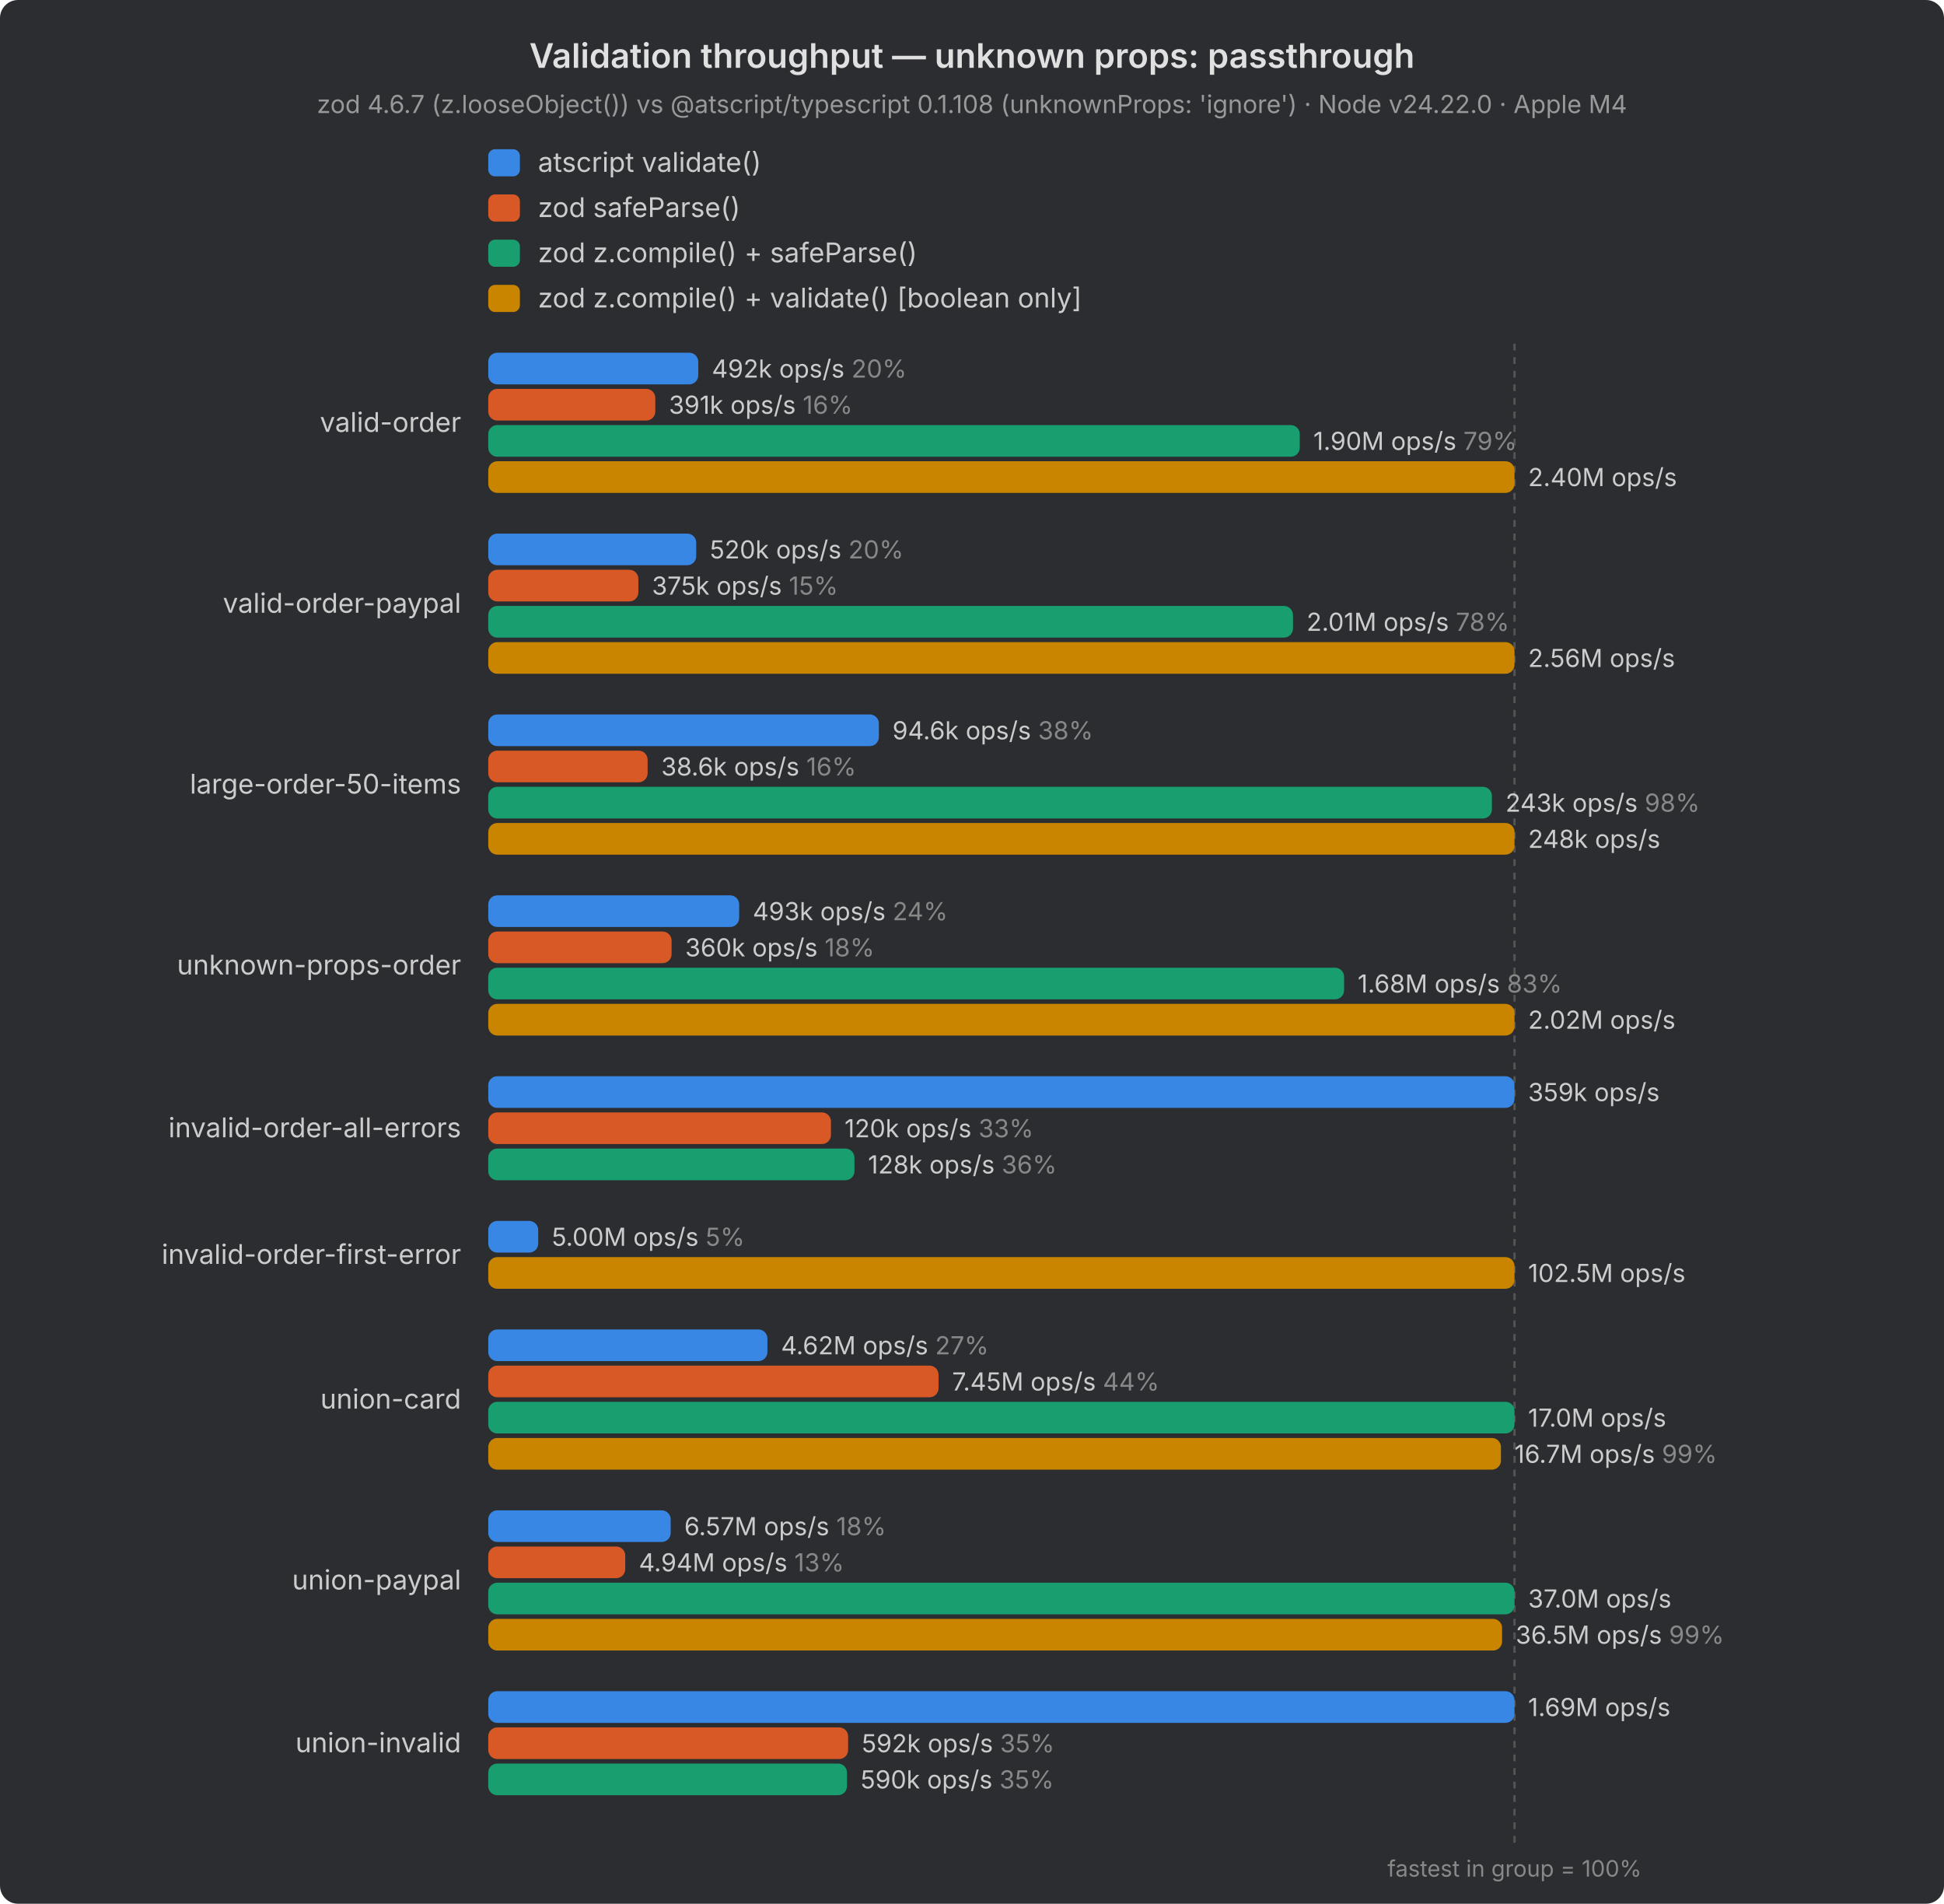
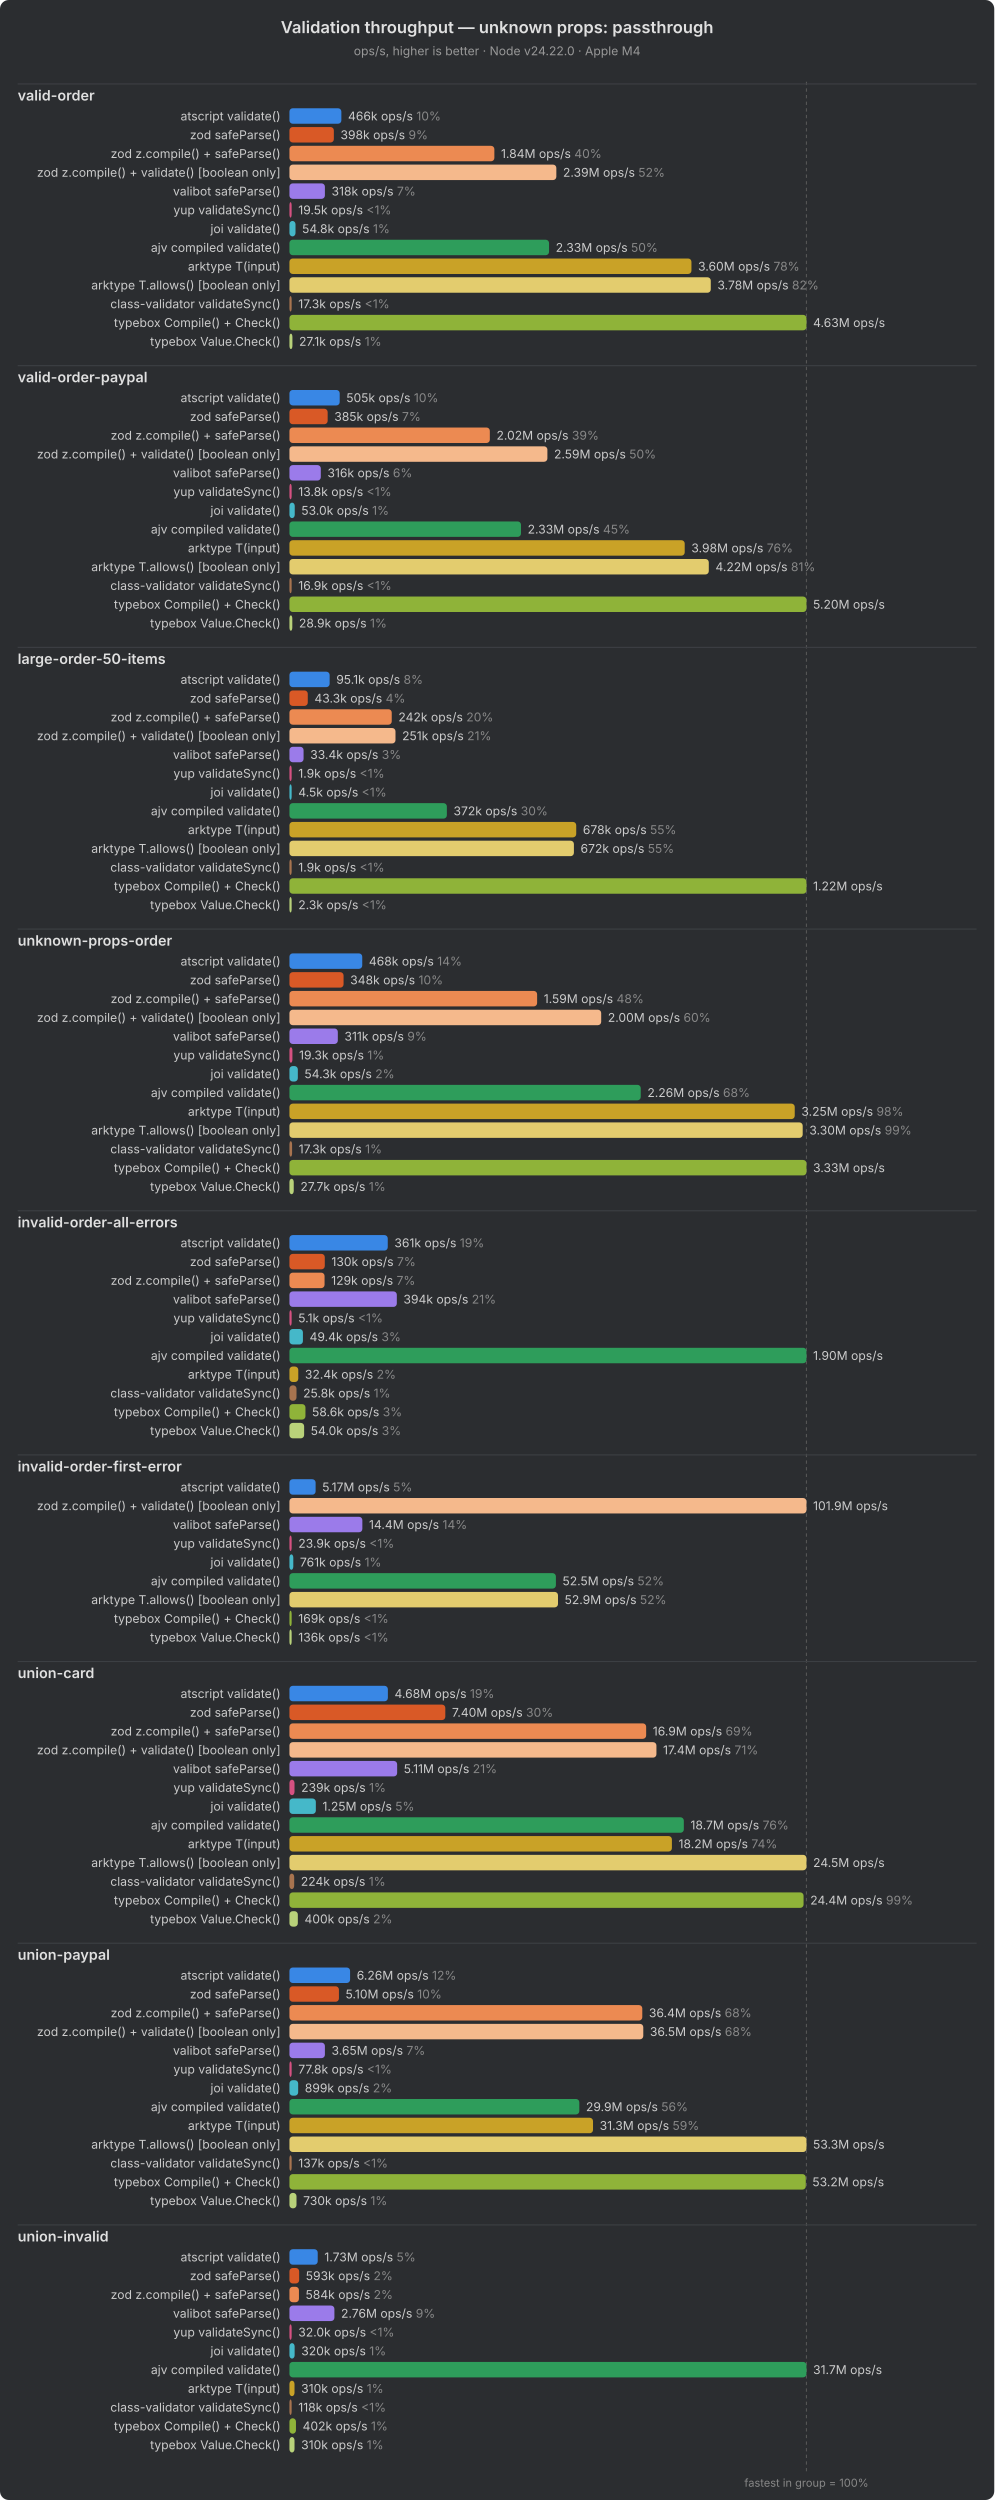
- <svg xmlns="http://www.w3.org/2000/svg" viewBox="0 0 860 842" font-family="system-ui,-apple-system,sans-serif" font-size="12">
-   <rect width="860" height="842" fill="#2b2d30" rx="8" />
-   <text x="430" y="30" text-anchor="middle" font-size="15" font-weight="600" fill="#e0e0e0">Validation throughput — unknown props: passthrough</text>
-   <text x="430" y="50" text-anchor="middle" font-size="11" fill="#999">zod 4.6.7 (z.looseObject()) vs @atscript/typescript 0.1.108 (unknownProps: 'ignore') · Node v24.22.0 · Apple M4</text>
-   <rect x="216" y="66" width="14" height="12" rx="3" fill="#3987e5" />
-   <text x="238" y="76" fill="#ccc">atscript validate()</text>
-   <rect x="216" y="86" width="14" height="12" rx="3" fill="#d95926" />
-   <text x="238" y="96" fill="#ccc">zod safeParse()</text>
-   <rect x="216" y="106" width="14" height="12" rx="3" fill="#199e70" />
-   <text x="238" y="116" fill="#ccc">zod z.compile() + safeParse()</text>
-   <rect x="216" y="126" width="14" height="12" rx="3" fill="#c98500" />
-   <text x="238" y="136" fill="#ccc">zod z.compile() + validate() [boolean only]</text>
-   <line x1="670" y1="152" x2="670" y2="816" stroke="#555" stroke-dasharray="3,3" />
-   <text x="670" y="830" text-anchor="middle" fill="#888" font-size="10">fastest in group = 100%</text>
-   <text x="204" y="191" text-anchor="end" fill="#ccc" font-size="12">valid-order</text>
-   <g>
-     <rect x="216" y="156" width="92.9" height="14" fill="#3987e5" rx="4" />
-     <text x="314.9" y="167" fill="#ccc" font-size="11">492k ops/s  <tspan fill="#888">20%</tspan>
-     </text>
-   </g>
-   <g>
-     <rect x="216" y="172" width="73.9" height="14" fill="#d95926" rx="4" />
-     <text x="295.9" y="183" fill="#ccc" font-size="11">391k ops/s  <tspan fill="#888">16%</tspan>
-     </text>
-   </g>
-   <g>
-     <rect x="216" y="188" width="359.0" height="14" fill="#199e70" rx="4" />
-     <text x="581.0" y="199" fill="#ccc" font-size="11">1.90M ops/s  <tspan fill="#888">79%</tspan>
-     </text>
-   </g>
-   <g>
-     <rect x="216" y="204" width="454.0" height="14" fill="#c98500" rx="4" />
-     <text x="676.0" y="215" fill="#ccc" font-size="11">2.40M ops/s</text>
-   </g>
-   <text x="204" y="271" text-anchor="end" fill="#ccc" font-size="12">valid-order-paypal</text>
-   <g>
-     <rect x="216" y="236" width="92.0" height="14" fill="#3987e5" rx="4" />
-     <text x="314.0" y="247" fill="#ccc" font-size="11">520k ops/s  <tspan fill="#888">20%</tspan>
-     </text>
-   </g>
-   <g>
-     <rect x="216" y="252" width="66.4" height="14" fill="#d95926" rx="4" />
-     <text x="288.4" y="263" fill="#ccc" font-size="11">375k ops/s  <tspan fill="#888">15%</tspan>
-     </text>
-   </g>
-   <g>
-     <rect x="216" y="268" width="356.0" height="14" fill="#199e70" rx="4" />
-     <text x="578.0" y="279" fill="#ccc" font-size="11">2.01M ops/s  <tspan fill="#888">78%</tspan>
-     </text>
-   </g>
-   <g>
-     <rect x="216" y="284" width="454.0" height="14" fill="#c98500" rx="4" />
-     <text x="676.0" y="295" fill="#ccc" font-size="11">2.56M ops/s</text>
-   </g>
-   <text x="204" y="351" text-anchor="end" fill="#ccc" font-size="12">large-order-50-items</text>
-   <g>
-     <rect x="216" y="316" width="172.8" height="14" fill="#3987e5" rx="4" />
-     <text x="394.8" y="327" fill="#ccc" font-size="11">94.6k ops/s  <tspan fill="#888">38%</tspan>
-     </text>
-   </g>
-   <g>
-     <rect x="216" y="332" width="70.5" height="14" fill="#d95926" rx="4" />
-     <text x="292.5" y="343" fill="#ccc" font-size="11">38.6k ops/s  <tspan fill="#888">16%</tspan>
-     </text>
-   </g>
-   <g>
-     <rect x="216" y="348" width="444.0" height="14" fill="#199e70" rx="4" />
-     <text x="666.0" y="359" fill="#ccc" font-size="11">243k ops/s  <tspan fill="#888">98%</tspan>
-     </text>
-   </g>
-   <g>
-     <rect x="216" y="364" width="454.0" height="14" fill="#c98500" rx="4" />
-     <text x="676.0" y="375" fill="#ccc" font-size="11">248k ops/s</text>
-   </g>
-   <text x="204" y="431" text-anchor="end" fill="#ccc" font-size="12">unknown-props-order</text>
-   <g>
-     <rect x="216" y="396" width="111.0" height="14" fill="#3987e5" rx="4" />
-     <text x="333.0" y="407" fill="#ccc" font-size="11">493k ops/s  <tspan fill="#888">24%</tspan>
-     </text>
-   </g>
-   <g>
-     <rect x="216" y="412" width="81.1" height="14" fill="#d95926" rx="4" />
-     <text x="303.1" y="423" fill="#ccc" font-size="11">360k ops/s  <tspan fill="#888">18%</tspan>
-     </text>
-   </g>
-   <g>
-     <rect x="216" y="428" width="378.6" height="14" fill="#199e70" rx="4" />
-     <text x="600.6" y="439" fill="#ccc" font-size="11">1.68M ops/s  <tspan fill="#888">83%</tspan>
-     </text>
-   </g>
-   <g>
-     <rect x="216" y="444" width="454.0" height="14" fill="#c98500" rx="4" />
-     <text x="676.0" y="455" fill="#ccc" font-size="11">2.02M ops/s</text>
-   </g>
-   <text x="204" y="503" text-anchor="end" fill="#ccc" font-size="12">invalid-order-all-errors</text>
-   <g>
-     <rect x="216" y="476" width="454.0" height="14" fill="#3987e5" rx="4" />
-     <text x="676.0" y="487" fill="#ccc" font-size="11">359k ops/s</text>
-   </g>
-   <g>
-     <rect x="216" y="492" width="151.6" height="14" fill="#d95926" rx="4" />
-     <text x="373.6" y="503" fill="#ccc" font-size="11">120k ops/s  <tspan fill="#888">33%</tspan>
-     </text>
-   </g>
-   <g>
-     <rect x="216" y="508" width="162.0" height="14" fill="#199e70" rx="4" />
-     <text x="384.0" y="519" fill="#ccc" font-size="11">128k ops/s  <tspan fill="#888">36%</tspan>
-     </text>
-   </g>
-   <text x="204" y="559" text-anchor="end" fill="#ccc" font-size="12">invalid-order-first-error</text>
-   <g>
-     <rect x="216" y="540" width="22.1" height="14" fill="#3987e5" rx="4" />
-     <text x="244.1" y="551" fill="#ccc" font-size="11">5.00M ops/s  <tspan fill="#888">5%</tspan>
-     </text>
-   </g>
-   <g>
-     <rect x="216" y="556" width="454.0" height="14" fill="#c98500" rx="4" />
-     <text x="676.0" y="567" fill="#ccc" font-size="11">102.5M ops/s</text>
-   </g>
-   <text x="204" y="623" text-anchor="end" fill="#ccc" font-size="12">union-card</text>
-   <g>
-     <rect x="216" y="588" width="123.5" height="14" fill="#3987e5" rx="4" />
-     <text x="345.5" y="599" fill="#ccc" font-size="11">4.62M ops/s  <tspan fill="#888">27%</tspan>
-     </text>
-   </g>
-   <g>
-     <rect x="216" y="604" width="199.2" height="14" fill="#d95926" rx="4" />
-     <text x="421.2" y="615" fill="#ccc" font-size="11">7.45M ops/s  <tspan fill="#888">44%</tspan>
-     </text>
-   </g>
-   <g>
-     <rect x="216" y="620" width="454.0" height="14" fill="#199e70" rx="4" />
-     <text x="676.0" y="631" fill="#ccc" font-size="11">17.0M ops/s</text>
-   </g>
-   <g>
-     <rect x="216" y="636" width="448.0" height="14" fill="#c98500" rx="4" />
-     <text x="670.0" y="647" fill="#ccc" font-size="11">16.7M ops/s  <tspan fill="#888">99%</tspan>
-     </text>
-   </g>
-   <text x="204" y="703" text-anchor="end" fill="#ccc" font-size="12">union-paypal</text>
-   <g>
-     <rect x="216" y="668" width="80.7" height="14" fill="#3987e5" rx="4" />
-     <text x="302.7" y="679" fill="#ccc" font-size="11">6.57M ops/s  <tspan fill="#888">18%</tspan>
-     </text>
-   </g>
-   <g>
-     <rect x="216" y="684" width="60.6" height="14" fill="#d95926" rx="4" />
-     <text x="282.6" y="695" fill="#ccc" font-size="11">4.94M ops/s  <tspan fill="#888">13%</tspan>
-     </text>
-   </g>
-   <g>
-     <rect x="216" y="700" width="454.0" height="14" fill="#199e70" rx="4" />
-     <text x="676.0" y="711" fill="#ccc" font-size="11">37.0M ops/s</text>
-   </g>
-   <g>
-     <rect x="216" y="716" width="448.5" height="14" fill="#c98500" rx="4" />
-     <text x="670.5" y="727" fill="#ccc" font-size="11">36.5M ops/s  <tspan fill="#888">99%</tspan>
-     </text>
-   </g>
-   <text x="204" y="775" text-anchor="end" fill="#ccc" font-size="12">union-invalid</text>
-   <g>
-     <rect x="216" y="748" width="454.0" height="14" fill="#3987e5" rx="4" />
-     <text x="676.0" y="759" fill="#ccc" font-size="11">1.69M ops/s</text>
-   </g>
-   <g>
-     <rect x="216" y="764" width="159.2" height="14" fill="#d95926" rx="4" />
-     <text x="381.2" y="775" fill="#ccc" font-size="11">592k ops/s  <tspan fill="#888">35%</tspan>
-     </text>
-   </g>
-   <g>
-     <rect x="216" y="780" width="158.7" height="14" fill="#199e70" rx="4" />
-     <text x="380.7" y="791" fill="#ccc" font-size="11">590k ops/s  <tspan fill="#888">35%</tspan>
+ <svg xmlns="http://www.w3.org/2000/svg" viewBox="0 0 900 2263" font-family="system-ui,-apple-system,sans-serif" font-size="12">
+   <rect width="900" height="2263" fill="#2b2d30" rx="8" />
+   <text x="450" y="30" text-anchor="middle" font-size="15" font-weight="600" fill="#e0e0e0">Validation throughput — unknown props: passthrough</text>
+   <text x="450" y="50" text-anchor="middle" font-size="11" fill="#999">ops/s, higher is better · Node v24.22.0 · Apple M4</text>
+   <line x1="730" y1="74" x2="730" y2="2237" stroke="#555" stroke-dasharray="3,3" />
+   <text x="730" y="2251" text-anchor="middle" fill="#888" font-size="10">fastest in group = 100%</text>
+   <line x1="16" y1="76" x2="884" y2="76" stroke="#3c3f43" />
+   <text x="16" y="91" fill="#e0e0e0" font-size="13" font-weight="600">valid-order</text>
+   <g>
+     <text x="254" y="109" text-anchor="end" fill="#ccc" font-size="11">atscript validate()</text>
+     <rect x="262" y="98" width="47.0" height="14" fill="#3987e5" rx="3" />
+     <text x="315.0" y="109" fill="#ccc" font-size="11">466k ops/s  <tspan fill="#888">10%</tspan>
+     </text>
+   </g>
+   <g>
+     <text x="254" y="126" text-anchor="end" fill="#ccc" font-size="11">zod safeParse()</text>
+     <rect x="262" y="115" width="40.2" height="14" fill="#d95926" rx="3" />
+     <text x="308.2" y="126" fill="#ccc" font-size="11">398k ops/s  <tspan fill="#888">9%</tspan>
+     </text>
+   </g>
+   <g>
+     <text x="254" y="143" text-anchor="end" fill="#ccc" font-size="11">zod z.compile() + safeParse()</text>
+     <rect x="262" y="132" width="185.5" height="14" fill="#ec8a52" rx="3" />
+     <text x="453.5" y="143" fill="#ccc" font-size="11">1.84M ops/s  <tspan fill="#888">40%</tspan>
+     </text>
+   </g>
+   <g>
+     <text x="254" y="160" text-anchor="end" fill="#ccc" font-size="11">zod z.compile() + validate() [boolean only]</text>
+     <rect x="262" y="149" width="241.6" height="14" fill="#f5b98c" rx="3" />
+     <text x="509.6" y="160" fill="#ccc" font-size="11">2.39M ops/s  <tspan fill="#888">52%</tspan>
+     </text>
+   </g>
+   <g>
+     <text x="254" y="177" text-anchor="end" fill="#ccc" font-size="11">valibot safeParse()</text>
+     <rect x="262" y="166" width="32.1" height="14" fill="#9b7bea" rx="3" />
+     <text x="300.1" y="177" fill="#ccc" font-size="11">318k ops/s  <tspan fill="#888">7%</tspan>
+     </text>
+   </g>
+   <g>
+     <text x="254" y="194" text-anchor="end" fill="#ccc" font-size="11">yup validateSync()</text>
+     <rect x="262" y="183" width="2.0" height="14" fill="#d55181" rx="3" />
+     <text x="270.0" y="194" fill="#ccc" font-size="11">19.5k ops/s  <tspan fill="#888">&lt;1%</tspan>
+     </text>
+   </g>
+   <g>
+     <text x="254" y="211" text-anchor="end" fill="#ccc" font-size="11">joi validate()</text>
+     <rect x="262" y="200" width="5.5" height="14" fill="#45b8c9" rx="3" />
+     <text x="273.5" y="211" fill="#ccc" font-size="11">54.8k ops/s  <tspan fill="#888">1%</tspan>
+     </text>
+   </g>
+   <g>
+     <text x="254" y="228" text-anchor="end" fill="#ccc" font-size="11">ajv compiled validate()</text>
+     <rect x="262" y="217" width="235.0" height="14" fill="#2e9d5b" rx="3" />
+     <text x="503.0" y="228" fill="#ccc" font-size="11">2.33M ops/s  <tspan fill="#888">50%</tspan>
+     </text>
+   </g>
+   <g>
+     <text x="254" y="245" text-anchor="end" fill="#ccc" font-size="11">arktype T(input)</text>
+     <rect x="262" y="234" width="363.9" height="14" fill="#c9a227" rx="3" />
+     <text x="631.9" y="245" fill="#ccc" font-size="11">3.60M ops/s  <tspan fill="#888">78%</tspan>
+     </text>
+   </g>
+   <g>
+     <text x="254" y="262" text-anchor="end" fill="#ccc" font-size="11">arktype T.allows() [boolean only]</text>
+     <rect x="262" y="251" width="381.4" height="14" fill="#e3cc6e" rx="3" />
+     <text x="649.4" y="262" fill="#ccc" font-size="11">3.78M ops/s  <tspan fill="#888">82%</tspan>
+     </text>
+   </g>
+   <g>
+     <text x="254" y="279" text-anchor="end" fill="#ccc" font-size="11">class-validator validateSync()</text>
+     <rect x="262" y="268" width="2.0" height="14" fill="#a8744f" rx="3" />
+     <text x="270.0" y="279" fill="#ccc" font-size="11">17.3k ops/s  <tspan fill="#888">&lt;1%</tspan>
+     </text>
+   </g>
+   <g>
+     <text x="254" y="296" text-anchor="end" fill="#ccc" font-size="11">typebox Compile() + Check()</text>
+     <rect x="262" y="285" width="468.0" height="14" fill="#8fb339" rx="3" />
+     <text x="736.0" y="296" fill="#ccc" font-size="11">4.63M ops/s</text>
+   </g>
+   <g>
+     <text x="254" y="313" text-anchor="end" fill="#ccc" font-size="11">typebox Value.Check()</text>
+     <rect x="262" y="302" width="2.7" height="14" fill="#b9d27a" rx="3" />
+     <text x="270.7" y="313" fill="#ccc" font-size="11">27.1k ops/s  <tspan fill="#888">1%</tspan>
+     </text>
+   </g>
+   <line x1="16" y1="331" x2="884" y2="331" stroke="#3c3f43" />
+   <text x="16" y="346" fill="#e0e0e0" font-size="13" font-weight="600">valid-order-paypal</text>
+   <g>
+     <text x="254" y="364" text-anchor="end" fill="#ccc" font-size="11">atscript validate()</text>
+     <rect x="262" y="353" width="45.5" height="14" fill="#3987e5" rx="3" />
+     <text x="313.5" y="364" fill="#ccc" font-size="11">505k ops/s  <tspan fill="#888">10%</tspan>
+     </text>
+   </g>
+   <g>
+     <text x="254" y="381" text-anchor="end" fill="#ccc" font-size="11">zod safeParse()</text>
+     <rect x="262" y="370" width="34.6" height="14" fill="#d95926" rx="3" />
+     <text x="302.6" y="381" fill="#ccc" font-size="11">385k ops/s  <tspan fill="#888">7%</tspan>
+     </text>
+   </g>
+   <g>
+     <text x="254" y="398" text-anchor="end" fill="#ccc" font-size="11">zod z.compile() + safeParse()</text>
+     <rect x="262" y="387" width="181.4" height="14" fill="#ec8a52" rx="3" />
+     <text x="449.4" y="398" fill="#ccc" font-size="11">2.02M ops/s  <tspan fill="#888">39%</tspan>
+     </text>
+   </g>
+   <g>
+     <text x="254" y="415" text-anchor="end" fill="#ccc" font-size="11">zod z.compile() + validate() [boolean only]</text>
+     <rect x="262" y="404" width="233.5" height="14" fill="#f5b98c" rx="3" />
+     <text x="501.5" y="415" fill="#ccc" font-size="11">2.59M ops/s  <tspan fill="#888">50%</tspan>
+     </text>
+   </g>
+   <g>
+     <text x="254" y="432" text-anchor="end" fill="#ccc" font-size="11">valibot safeParse()</text>
+     <rect x="262" y="421" width="28.4" height="14" fill="#9b7bea" rx="3" />
+     <text x="296.4" y="432" fill="#ccc" font-size="11">316k ops/s  <tspan fill="#888">6%</tspan>
+     </text>
+   </g>
+   <g>
+     <text x="254" y="449" text-anchor="end" fill="#ccc" font-size="11">yup validateSync()</text>
+     <rect x="262" y="438" width="2.0" height="14" fill="#d55181" rx="3" />
+     <text x="270.0" y="449" fill="#ccc" font-size="11">13.8k ops/s  <tspan fill="#888">&lt;1%</tspan>
+     </text>
+   </g>
+   <g>
+     <text x="254" y="466" text-anchor="end" fill="#ccc" font-size="11">joi validate()</text>
+     <rect x="262" y="455" width="4.8" height="14" fill="#45b8c9" rx="3" />
+     <text x="272.8" y="466" fill="#ccc" font-size="11">53.0k ops/s  <tspan fill="#888">1%</tspan>
+     </text>
+   </g>
+   <g>
+     <text x="254" y="483" text-anchor="end" fill="#ccc" font-size="11">ajv compiled validate()</text>
+     <rect x="262" y="472" width="209.6" height="14" fill="#2e9d5b" rx="3" />
+     <text x="477.6" y="483" fill="#ccc" font-size="11">2.33M ops/s  <tspan fill="#888">45%</tspan>
+     </text>
+   </g>
+   <g>
+     <text x="254" y="500" text-anchor="end" fill="#ccc" font-size="11">arktype T(input)</text>
+     <rect x="262" y="489" width="357.8" height="14" fill="#c9a227" rx="3" />
+     <text x="625.8" y="500" fill="#ccc" font-size="11">3.98M ops/s  <tspan fill="#888">76%</tspan>
+     </text>
+   </g>
+   <g>
+     <text x="254" y="517" text-anchor="end" fill="#ccc" font-size="11">arktype T.allows() [boolean only]</text>
+     <rect x="262" y="506" width="379.6" height="14" fill="#e3cc6e" rx="3" />
+     <text x="647.6" y="517" fill="#ccc" font-size="11">4.22M ops/s  <tspan fill="#888">81%</tspan>
+     </text>
+   </g>
+   <g>
+     <text x="254" y="534" text-anchor="end" fill="#ccc" font-size="11">class-validator validateSync()</text>
+     <rect x="262" y="523" width="2.0" height="14" fill="#a8744f" rx="3" />
+     <text x="270.0" y="534" fill="#ccc" font-size="11">16.9k ops/s  <tspan fill="#888">&lt;1%</tspan>
+     </text>
+   </g>
+   <g>
+     <text x="254" y="551" text-anchor="end" fill="#ccc" font-size="11">typebox Compile() + Check()</text>
+     <rect x="262" y="540" width="468.0" height="14" fill="#8fb339" rx="3" />
+     <text x="736.0" y="551" fill="#ccc" font-size="11">5.20M ops/s</text>
+   </g>
+   <g>
+     <text x="254" y="568" text-anchor="end" fill="#ccc" font-size="11">typebox Value.Check()</text>
+     <rect x="262" y="557" width="2.6" height="14" fill="#b9d27a" rx="3" />
+     <text x="270.6" y="568" fill="#ccc" font-size="11">28.9k ops/s  <tspan fill="#888">1%</tspan>
+     </text>
+   </g>
+   <line x1="16" y1="586" x2="884" y2="586" stroke="#3c3f43" />
+   <text x="16" y="601" fill="#e0e0e0" font-size="13" font-weight="600">large-order-50-items</text>
+   <g>
+     <text x="254" y="619" text-anchor="end" fill="#ccc" font-size="11">atscript validate()</text>
+     <rect x="262" y="608" width="36.4" height="14" fill="#3987e5" rx="3" />
+     <text x="304.4" y="619" fill="#ccc" font-size="11">95.1k ops/s  <tspan fill="#888">8%</tspan>
+     </text>
+   </g>
+   <g>
+     <text x="254" y="636" text-anchor="end" fill="#ccc" font-size="11">zod safeParse()</text>
+     <rect x="262" y="625" width="16.6" height="14" fill="#d95926" rx="3" />
+     <text x="284.6" y="636" fill="#ccc" font-size="11">43.3k ops/s  <tspan fill="#888">4%</tspan>
+     </text>
+   </g>
+   <g>
+     <text x="254" y="653" text-anchor="end" fill="#ccc" font-size="11">zod z.compile() + safeParse()</text>
+     <rect x="262" y="642" width="92.6" height="14" fill="#ec8a52" rx="3" />
+     <text x="360.6" y="653" fill="#ccc" font-size="11">242k ops/s  <tspan fill="#888">20%</tspan>
+     </text>
+   </g>
+   <g>
+     <text x="254" y="670" text-anchor="end" fill="#ccc" font-size="11">zod z.compile() + validate() [boolean only]</text>
+     <rect x="262" y="659" width="96.0" height="14" fill="#f5b98c" rx="3" />
+     <text x="364.0" y="670" fill="#ccc" font-size="11">251k ops/s  <tspan fill="#888">21%</tspan>
+     </text>
+   </g>
+   <g>
+     <text x="254" y="687" text-anchor="end" fill="#ccc" font-size="11">valibot safeParse()</text>
+     <rect x="262" y="676" width="12.8" height="14" fill="#9b7bea" rx="3" />
+     <text x="280.8" y="687" fill="#ccc" font-size="11">33.4k ops/s  <tspan fill="#888">3%</tspan>
+     </text>
+   </g>
+   <g>
+     <text x="254" y="704" text-anchor="end" fill="#ccc" font-size="11">yup validateSync()</text>
+     <rect x="262" y="693" width="2.0" height="14" fill="#d55181" rx="3" />
+     <text x="270.0" y="704" fill="#ccc" font-size="11">1.9k ops/s  <tspan fill="#888">&lt;1%</tspan>
+     </text>
+   </g>
+   <g>
+     <text x="254" y="721" text-anchor="end" fill="#ccc" font-size="11">joi validate()</text>
+     <rect x="262" y="710" width="2.0" height="14" fill="#45b8c9" rx="3" />
+     <text x="270.0" y="721" fill="#ccc" font-size="11">4.5k ops/s  <tspan fill="#888">&lt;1%</tspan>
+     </text>
+   </g>
+   <g>
+     <text x="254" y="738" text-anchor="end" fill="#ccc" font-size="11">ajv compiled validate()</text>
+     <rect x="262" y="727" width="142.5" height="14" fill="#2e9d5b" rx="3" />
+     <text x="410.5" y="738" fill="#ccc" font-size="11">372k ops/s  <tspan fill="#888">30%</tspan>
+     </text>
+   </g>
+   <g>
+     <text x="254" y="755" text-anchor="end" fill="#ccc" font-size="11">arktype T(input)</text>
+     <rect x="262" y="744" width="259.6" height="14" fill="#c9a227" rx="3" />
+     <text x="527.6" y="755" fill="#ccc" font-size="11">678k ops/s  <tspan fill="#888">55%</tspan>
+     </text>
+   </g>
+   <g>
+     <text x="254" y="772" text-anchor="end" fill="#ccc" font-size="11">arktype T.allows() [boolean only]</text>
+     <rect x="262" y="761" width="257.5" height="14" fill="#e3cc6e" rx="3" />
+     <text x="525.5" y="772" fill="#ccc" font-size="11">672k ops/s  <tspan fill="#888">55%</tspan>
+     </text>
+   </g>
+   <g>
+     <text x="254" y="789" text-anchor="end" fill="#ccc" font-size="11">class-validator validateSync()</text>
+     <rect x="262" y="778" width="2.0" height="14" fill="#a8744f" rx="3" />
+     <text x="270.0" y="789" fill="#ccc" font-size="11">1.9k ops/s  <tspan fill="#888">&lt;1%</tspan>
+     </text>
+   </g>
+   <g>
+     <text x="254" y="806" text-anchor="end" fill="#ccc" font-size="11">typebox Compile() + Check()</text>
+     <rect x="262" y="795" width="468.0" height="14" fill="#8fb339" rx="3" />
+     <text x="736.0" y="806" fill="#ccc" font-size="11">1.22M ops/s</text>
+   </g>
+   <g>
+     <text x="254" y="823" text-anchor="end" fill="#ccc" font-size="11">typebox Value.Check()</text>
+     <rect x="262" y="812" width="2.0" height="14" fill="#b9d27a" rx="3" />
+     <text x="270.0" y="823" fill="#ccc" font-size="11">2.3k ops/s  <tspan fill="#888">&lt;1%</tspan>
+     </text>
+   </g>
+   <line x1="16" y1="841" x2="884" y2="841" stroke="#3c3f43" />
+   <text x="16" y="856" fill="#e0e0e0" font-size="13" font-weight="600">unknown-props-order</text>
+   <g>
+     <text x="254" y="874" text-anchor="end" fill="#ccc" font-size="11">atscript validate()</text>
+     <rect x="262" y="863" width="65.9" height="14" fill="#3987e5" rx="3" />
+     <text x="333.9" y="874" fill="#ccc" font-size="11">468k ops/s  <tspan fill="#888">14%</tspan>
+     </text>
+   </g>
+   <g>
+     <text x="254" y="891" text-anchor="end" fill="#ccc" font-size="11">zod safeParse()</text>
+     <rect x="262" y="880" width="49.0" height="14" fill="#d95926" rx="3" />
+     <text x="317.0" y="891" fill="#ccc" font-size="11">348k ops/s  <tspan fill="#888">10%</tspan>
+     </text>
+   </g>
+   <g>
+     <text x="254" y="908" text-anchor="end" fill="#ccc" font-size="11">zod z.compile() + safeParse()</text>
+     <rect x="262" y="897" width="224.2" height="14" fill="#ec8a52" rx="3" />
+     <text x="492.2" y="908" fill="#ccc" font-size="11">1.59M ops/s  <tspan fill="#888">48%</tspan>
+     </text>
+   </g>
+   <g>
+     <text x="254" y="925" text-anchor="end" fill="#ccc" font-size="11">zod z.compile() + validate() [boolean only]</text>
+     <rect x="262" y="914" width="282.2" height="14" fill="#f5b98c" rx="3" />
+     <text x="550.2" y="925" fill="#ccc" font-size="11">2.00M ops/s  <tspan fill="#888">60%</tspan>
+     </text>
+   </g>
+   <g>
+     <text x="254" y="942" text-anchor="end" fill="#ccc" font-size="11">valibot safeParse()</text>
+     <rect x="262" y="931" width="43.8" height="14" fill="#9b7bea" rx="3" />
+     <text x="311.8" y="942" fill="#ccc" font-size="11">311k ops/s  <tspan fill="#888">9%</tspan>
+     </text>
+   </g>
+   <g>
+     <text x="254" y="959" text-anchor="end" fill="#ccc" font-size="11">yup validateSync()</text>
+     <rect x="262" y="948" width="2.7" height="14" fill="#d55181" rx="3" />
+     <text x="270.7" y="959" fill="#ccc" font-size="11">19.3k ops/s  <tspan fill="#888">1%</tspan>
+     </text>
+   </g>
+   <g>
+     <text x="254" y="976" text-anchor="end" fill="#ccc" font-size="11">joi validate()</text>
+     <rect x="262" y="965" width="7.6" height="14" fill="#45b8c9" rx="3" />
+     <text x="275.6" y="976" fill="#ccc" font-size="11">54.3k ops/s  <tspan fill="#888">2%</tspan>
+     </text>
+   </g>
+   <g>
+     <text x="254" y="993" text-anchor="end" fill="#ccc" font-size="11">ajv compiled validate()</text>
+     <rect x="262" y="982" width="318.0" height="14" fill="#2e9d5b" rx="3" />
+     <text x="586.0" y="993" fill="#ccc" font-size="11">2.26M ops/s  <tspan fill="#888">68%</tspan>
+     </text>
+   </g>
+   <g>
+     <text x="254" y="1010" text-anchor="end" fill="#ccc" font-size="11">arktype T(input)</text>
+     <rect x="262" y="999" width="457.4" height="14" fill="#c9a227" rx="3" />
+     <text x="725.4" y="1010" fill="#ccc" font-size="11">3.25M ops/s  <tspan fill="#888">98%</tspan>
+     </text>
+   </g>
+   <g>
+     <text x="254" y="1027" text-anchor="end" fill="#ccc" font-size="11">arktype T.allows() [boolean only]</text>
+     <rect x="262" y="1016" width="464.6" height="14" fill="#e3cc6e" rx="3" />
+     <text x="732.6" y="1027" fill="#ccc" font-size="11">3.30M ops/s  <tspan fill="#888">99%</tspan>
+     </text>
+   </g>
+   <g>
+     <text x="254" y="1044" text-anchor="end" fill="#ccc" font-size="11">class-validator validateSync()</text>
+     <rect x="262" y="1033" width="2.4" height="14" fill="#a8744f" rx="3" />
+     <text x="270.4" y="1044" fill="#ccc" font-size="11">17.3k ops/s  <tspan fill="#888">1%</tspan>
+     </text>
+   </g>
+   <g>
+     <text x="254" y="1061" text-anchor="end" fill="#ccc" font-size="11">typebox Compile() + Check()</text>
+     <rect x="262" y="1050" width="468.0" height="14" fill="#8fb339" rx="3" />
+     <text x="736.0" y="1061" fill="#ccc" font-size="11">3.33M ops/s</text>
+   </g>
+   <g>
+     <text x="254" y="1078" text-anchor="end" fill="#ccc" font-size="11">typebox Value.Check()</text>
+     <rect x="262" y="1067" width="3.9" height="14" fill="#b9d27a" rx="3" />
+     <text x="271.9" y="1078" fill="#ccc" font-size="11">27.7k ops/s  <tspan fill="#888">1%</tspan>
+     </text>
+   </g>
+   <line x1="16" y1="1096" x2="884" y2="1096" stroke="#3c3f43" />
+   <text x="16" y="1111" fill="#e0e0e0" font-size="13" font-weight="600">invalid-order-all-errors</text>
+   <g>
+     <text x="254" y="1129" text-anchor="end" fill="#ccc" font-size="11">atscript validate()</text>
+     <rect x="262" y="1118" width="89.0" height="14" fill="#3987e5" rx="3" />
+     <text x="357.0" y="1129" fill="#ccc" font-size="11">361k ops/s  <tspan fill="#888">19%</tspan>
+     </text>
+   </g>
+   <g>
+     <text x="254" y="1146" text-anchor="end" fill="#ccc" font-size="11">zod safeParse()</text>
+     <rect x="262" y="1135" width="32.0" height="14" fill="#d95926" rx="3" />
+     <text x="300.0" y="1146" fill="#ccc" font-size="11">130k ops/s  <tspan fill="#888">7%</tspan>
+     </text>
+   </g>
+   <g>
+     <text x="254" y="1163" text-anchor="end" fill="#ccc" font-size="11">zod z.compile() + safeParse()</text>
+     <rect x="262" y="1152" width="31.8" height="14" fill="#ec8a52" rx="3" />
+     <text x="299.8" y="1163" fill="#ccc" font-size="11">129k ops/s  <tspan fill="#888">7%</tspan>
+     </text>
+   </g>
+   <g>
+     <text x="254" y="1180" text-anchor="end" fill="#ccc" font-size="11">valibot safeParse()</text>
+     <rect x="262" y="1169" width="97.2" height="14" fill="#9b7bea" rx="3" />
+     <text x="365.2" y="1180" fill="#ccc" font-size="11">394k ops/s  <tspan fill="#888">21%</tspan>
+     </text>
+   </g>
+   <g>
+     <text x="254" y="1197" text-anchor="end" fill="#ccc" font-size="11">yup validateSync()</text>
+     <rect x="262" y="1186" width="2.0" height="14" fill="#d55181" rx="3" />
+     <text x="270.0" y="1197" fill="#ccc" font-size="11">5.1k ops/s  <tspan fill="#888">&lt;1%</tspan>
+     </text>
+   </g>
+   <g>
+     <text x="254" y="1214" text-anchor="end" fill="#ccc" font-size="11">joi validate()</text>
+     <rect x="262" y="1203" width="12.2" height="14" fill="#45b8c9" rx="3" />
+     <text x="280.2" y="1214" fill="#ccc" font-size="11">49.4k ops/s  <tspan fill="#888">3%</tspan>
+     </text>
+   </g>
+   <g>
+     <text x="254" y="1231" text-anchor="end" fill="#ccc" font-size="11">ajv compiled validate()</text>
+     <rect x="262" y="1220" width="468.0" height="14" fill="#2e9d5b" rx="3" />
+     <text x="736.0" y="1231" fill="#ccc" font-size="11">1.90M ops/s</text>
+   </g>
+   <g>
+     <text x="254" y="1248" text-anchor="end" fill="#ccc" font-size="11">arktype T(input)</text>
+     <rect x="262" y="1237" width="8.0" height="14" fill="#c9a227" rx="3" />
+     <text x="276.0" y="1248" fill="#ccc" font-size="11">32.4k ops/s  <tspan fill="#888">2%</tspan>
+     </text>
+   </g>
+   <g>
+     <text x="254" y="1265" text-anchor="end" fill="#ccc" font-size="11">class-validator validateSync()</text>
+     <rect x="262" y="1254" width="6.4" height="14" fill="#a8744f" rx="3" />
+     <text x="274.4" y="1265" fill="#ccc" font-size="11">25.8k ops/s  <tspan fill="#888">1%</tspan>
+     </text>
+   </g>
+   <g>
+     <text x="254" y="1282" text-anchor="end" fill="#ccc" font-size="11">typebox Compile() + Check()</text>
+     <rect x="262" y="1271" width="14.5" height="14" fill="#8fb339" rx="3" />
+     <text x="282.5" y="1282" fill="#ccc" font-size="11">58.6k ops/s  <tspan fill="#888">3%</tspan>
+     </text>
+   </g>
+   <g>
+     <text x="254" y="1299" text-anchor="end" fill="#ccc" font-size="11">typebox Value.Check()</text>
+     <rect x="262" y="1288" width="13.3" height="14" fill="#b9d27a" rx="3" />
+     <text x="281.3" y="1299" fill="#ccc" font-size="11">54.0k ops/s  <tspan fill="#888">3%</tspan>
+     </text>
+   </g>
+   <line x1="16" y1="1317" x2="884" y2="1317" stroke="#3c3f43" />
+   <text x="16" y="1332" fill="#e0e0e0" font-size="13" font-weight="600">invalid-order-first-error</text>
+   <g>
+     <text x="254" y="1350" text-anchor="end" fill="#ccc" font-size="11">atscript validate()</text>
+     <rect x="262" y="1339" width="23.7" height="14" fill="#3987e5" rx="3" />
+     <text x="291.7" y="1350" fill="#ccc" font-size="11">5.17M ops/s  <tspan fill="#888">5%</tspan>
+     </text>
+   </g>
+   <g>
+     <text x="254" y="1367" text-anchor="end" fill="#ccc" font-size="11">zod z.compile() + validate() [boolean only]</text>
+     <rect x="262" y="1356" width="468.0" height="14" fill="#f5b98c" rx="3" />
+     <text x="736.0" y="1367" fill="#ccc" font-size="11">101.9M ops/s</text>
+   </g>
+   <g>
+     <text x="254" y="1384" text-anchor="end" fill="#ccc" font-size="11">valibot safeParse()</text>
+     <rect x="262" y="1373" width="66.0" height="14" fill="#9b7bea" rx="3" />
+     <text x="334.0" y="1384" fill="#ccc" font-size="11">14.4M ops/s  <tspan fill="#888">14%</tspan>
+     </text>
+   </g>
+   <g>
+     <text x="254" y="1401" text-anchor="end" fill="#ccc" font-size="11">yup validateSync()</text>
+     <rect x="262" y="1390" width="2.0" height="14" fill="#d55181" rx="3" />
+     <text x="270.0" y="1401" fill="#ccc" font-size="11">23.9k ops/s  <tspan fill="#888">&lt;1%</tspan>
+     </text>
+   </g>
+   <g>
+     <text x="254" y="1418" text-anchor="end" fill="#ccc" font-size="11">joi validate()</text>
+     <rect x="262" y="1407" width="3.5" height="14" fill="#45b8c9" rx="3" />
+     <text x="271.5" y="1418" fill="#ccc" font-size="11">761k ops/s  <tspan fill="#888">1%</tspan>
+     </text>
+   </g>
+   <g>
+     <text x="254" y="1435" text-anchor="end" fill="#ccc" font-size="11">ajv compiled validate()</text>
+     <rect x="262" y="1424" width="241.2" height="14" fill="#2e9d5b" rx="3" />
+     <text x="509.2" y="1435" fill="#ccc" font-size="11">52.5M ops/s  <tspan fill="#888">52%</tspan>
+     </text>
+   </g>
+   <g>
+     <text x="254" y="1452" text-anchor="end" fill="#ccc" font-size="11">arktype T.allows() [boolean only]</text>
+     <rect x="262" y="1441" width="243.1" height="14" fill="#e3cc6e" rx="3" />
+     <text x="511.1" y="1452" fill="#ccc" font-size="11">52.9M ops/s  <tspan fill="#888">52%</tspan>
+     </text>
+   </g>
+   <g>
+     <text x="254" y="1469" text-anchor="end" fill="#ccc" font-size="11">typebox Compile() + Check()</text>
+     <rect x="262" y="1458" width="2.0" height="14" fill="#8fb339" rx="3" />
+     <text x="270.0" y="1469" fill="#ccc" font-size="11">169k ops/s  <tspan fill="#888">&lt;1%</tspan>
+     </text>
+   </g>
+   <g>
+     <text x="254" y="1486" text-anchor="end" fill="#ccc" font-size="11">typebox Value.Check()</text>
+     <rect x="262" y="1475" width="2.0" height="14" fill="#b9d27a" rx="3" />
+     <text x="270.0" y="1486" fill="#ccc" font-size="11">136k ops/s  <tspan fill="#888">&lt;1%</tspan>
+     </text>
+   </g>
+   <line x1="16" y1="1504" x2="884" y2="1504" stroke="#3c3f43" />
+   <text x="16" y="1519" fill="#e0e0e0" font-size="13" font-weight="600">union-card</text>
+   <g>
+     <text x="254" y="1537" text-anchor="end" fill="#ccc" font-size="11">atscript validate()</text>
+     <rect x="262" y="1526" width="89.1" height="14" fill="#3987e5" rx="3" />
+     <text x="357.1" y="1537" fill="#ccc" font-size="11">4.68M ops/s  <tspan fill="#888">19%</tspan>
+     </text>
+   </g>
+   <g>
+     <text x="254" y="1554" text-anchor="end" fill="#ccc" font-size="11">zod safeParse()</text>
+     <rect x="262" y="1543" width="141.1" height="14" fill="#d95926" rx="3" />
+     <text x="409.1" y="1554" fill="#ccc" font-size="11">7.40M ops/s  <tspan fill="#888">30%</tspan>
+     </text>
+   </g>
+   <g>
+     <text x="254" y="1571" text-anchor="end" fill="#ccc" font-size="11">zod z.compile() + safeParse()</text>
+     <rect x="262" y="1560" width="322.9" height="14" fill="#ec8a52" rx="3" />
+     <text x="590.9" y="1571" fill="#ccc" font-size="11">16.9M ops/s  <tspan fill="#888">69%</tspan>
+     </text>
+   </g>
+   <g>
+     <text x="254" y="1588" text-anchor="end" fill="#ccc" font-size="11">zod z.compile() + validate() [boolean only]</text>
+     <rect x="262" y="1577" width="332.2" height="14" fill="#f5b98c" rx="3" />
+     <text x="600.2" y="1588" fill="#ccc" font-size="11">17.4M ops/s  <tspan fill="#888">71%</tspan>
+     </text>
+   </g>
+   <g>
+     <text x="254" y="1605" text-anchor="end" fill="#ccc" font-size="11">valibot safeParse()</text>
+     <rect x="262" y="1594" width="97.5" height="14" fill="#9b7bea" rx="3" />
+     <text x="365.5" y="1605" fill="#ccc" font-size="11">5.11M ops/s  <tspan fill="#888">21%</tspan>
+     </text>
+   </g>
+   <g>
+     <text x="254" y="1622" text-anchor="end" fill="#ccc" font-size="11">yup validateSync()</text>
+     <rect x="262" y="1611" width="4.6" height="14" fill="#d55181" rx="3" />
+     <text x="272.6" y="1622" fill="#ccc" font-size="11">239k ops/s  <tspan fill="#888">1%</tspan>
+     </text>
+   </g>
+   <g>
+     <text x="254" y="1639" text-anchor="end" fill="#ccc" font-size="11">joi validate()</text>
+     <rect x="262" y="1628" width="23.9" height="14" fill="#45b8c9" rx="3" />
+     <text x="291.9" y="1639" fill="#ccc" font-size="11">1.25M ops/s  <tspan fill="#888">5%</tspan>
+     </text>
+   </g>
+   <g>
+     <text x="254" y="1656" text-anchor="end" fill="#ccc" font-size="11">ajv compiled validate()</text>
+     <rect x="262" y="1645" width="357.0" height="14" fill="#2e9d5b" rx="3" />
+     <text x="625.0" y="1656" fill="#ccc" font-size="11">18.7M ops/s  <tspan fill="#888">76%</tspan>
+     </text>
+   </g>
+   <g>
+     <text x="254" y="1673" text-anchor="end" fill="#ccc" font-size="11">arktype T(input)</text>
+     <rect x="262" y="1662" width="346.2" height="14" fill="#c9a227" rx="3" />
+     <text x="614.2" y="1673" fill="#ccc" font-size="11">18.2M ops/s  <tspan fill="#888">74%</tspan>
+     </text>
+   </g>
+   <g>
+     <text x="254" y="1690" text-anchor="end" fill="#ccc" font-size="11">arktype T.allows() [boolean only]</text>
+     <rect x="262" y="1679" width="468.0" height="14" fill="#e3cc6e" rx="3" />
+     <text x="736.0" y="1690" fill="#ccc" font-size="11">24.5M ops/s</text>
+   </g>
+   <g>
+     <text x="254" y="1707" text-anchor="end" fill="#ccc" font-size="11">class-validator validateSync()</text>
+     <rect x="262" y="1696" width="4.3" height="14" fill="#a8744f" rx="3" />
+     <text x="272.3" y="1707" fill="#ccc" font-size="11">224k ops/s  <tspan fill="#888">1%</tspan>
+     </text>
+   </g>
+   <g>
+     <text x="254" y="1724" text-anchor="end" fill="#ccc" font-size="11">typebox Compile() + Check()</text>
+     <rect x="262" y="1713" width="465.4" height="14" fill="#8fb339" rx="3" />
+     <text x="733.4" y="1724" fill="#ccc" font-size="11">24.4M ops/s  <tspan fill="#888">99%</tspan>
+     </text>
+   </g>
+   <g>
+     <text x="254" y="1741" text-anchor="end" fill="#ccc" font-size="11">typebox Value.Check()</text>
+     <rect x="262" y="1730" width="7.6" height="14" fill="#b9d27a" rx="3" />
+     <text x="275.6" y="1741" fill="#ccc" font-size="11">400k ops/s  <tspan fill="#888">2%</tspan>
+     </text>
+   </g>
+   <line x1="16" y1="1759" x2="884" y2="1759" stroke="#3c3f43" />
+   <text x="16" y="1774" fill="#e0e0e0" font-size="13" font-weight="600">union-paypal</text>
+   <g>
+     <text x="254" y="1792" text-anchor="end" fill="#ccc" font-size="11">atscript validate()</text>
+     <rect x="262" y="1781" width="54.9" height="14" fill="#3987e5" rx="3" />
+     <text x="322.9" y="1792" fill="#ccc" font-size="11">6.26M ops/s  <tspan fill="#888">12%</tspan>
+     </text>
+   </g>
+   <g>
+     <text x="254" y="1809" text-anchor="end" fill="#ccc" font-size="11">zod safeParse()</text>
+     <rect x="262" y="1798" width="44.8" height="14" fill="#d95926" rx="3" />
+     <text x="312.8" y="1809" fill="#ccc" font-size="11">5.10M ops/s  <tspan fill="#888">10%</tspan>
+     </text>
+   </g>
+   <g>
+     <text x="254" y="1826" text-anchor="end" fill="#ccc" font-size="11">zod z.compile() + safeParse()</text>
+     <rect x="262" y="1815" width="319.4" height="14" fill="#ec8a52" rx="3" />
+     <text x="587.4" y="1826" fill="#ccc" font-size="11">36.4M ops/s  <tspan fill="#888">68%</tspan>
+     </text>
+   </g>
+   <g>
+     <text x="254" y="1843" text-anchor="end" fill="#ccc" font-size="11">zod z.compile() + validate() [boolean only]</text>
+     <rect x="262" y="1832" width="320.3" height="14" fill="#f5b98c" rx="3" />
+     <text x="588.3" y="1843" fill="#ccc" font-size="11">36.5M ops/s  <tspan fill="#888">68%</tspan>
+     </text>
+   </g>
+   <g>
+     <text x="254" y="1860" text-anchor="end" fill="#ccc" font-size="11">valibot safeParse()</text>
+     <rect x="262" y="1849" width="32.1" height="14" fill="#9b7bea" rx="3" />
+     <text x="300.1" y="1860" fill="#ccc" font-size="11">3.65M ops/s  <tspan fill="#888">7%</tspan>
+     </text>
+   </g>
+   <g>
+     <text x="254" y="1877" text-anchor="end" fill="#ccc" font-size="11">yup validateSync()</text>
+     <rect x="262" y="1866" width="2.0" height="14" fill="#d55181" rx="3" />
+     <text x="270.0" y="1877" fill="#ccc" font-size="11">77.8k ops/s  <tspan fill="#888">&lt;1%</tspan>
+     </text>
+   </g>
+   <g>
+     <text x="254" y="1894" text-anchor="end" fill="#ccc" font-size="11">joi validate()</text>
+     <rect x="262" y="1883" width="7.9" height="14" fill="#45b8c9" rx="3" />
+     <text x="275.9" y="1894" fill="#ccc" font-size="11">899k ops/s  <tspan fill="#888">2%</tspan>
+     </text>
+   </g>
+   <g>
+     <text x="254" y="1911" text-anchor="end" fill="#ccc" font-size="11">ajv compiled validate()</text>
+     <rect x="262" y="1900" width="262.4" height="14" fill="#2e9d5b" rx="3" />
+     <text x="530.4" y="1911" fill="#ccc" font-size="11">29.9M ops/s  <tspan fill="#888">56%</tspan>
+     </text>
+   </g>
+   <g>
+     <text x="254" y="1928" text-anchor="end" fill="#ccc" font-size="11">arktype T(input)</text>
+     <rect x="262" y="1917" width="274.8" height="14" fill="#c9a227" rx="3" />
+     <text x="542.8" y="1928" fill="#ccc" font-size="11">31.3M ops/s  <tspan fill="#888">59%</tspan>
+     </text>
+   </g>
+   <g>
+     <text x="254" y="1945" text-anchor="end" fill="#ccc" font-size="11">arktype T.allows() [boolean only]</text>
+     <rect x="262" y="1934" width="468.0" height="14" fill="#e3cc6e" rx="3" />
+     <text x="736.0" y="1945" fill="#ccc" font-size="11">53.3M ops/s</text>
+   </g>
+   <g>
+     <text x="254" y="1962" text-anchor="end" fill="#ccc" font-size="11">class-validator validateSync()</text>
+     <rect x="262" y="1951" width="2.0" height="14" fill="#a8744f" rx="3" />
+     <text x="270.0" y="1962" fill="#ccc" font-size="11">137k ops/s  <tspan fill="#888">&lt;1%</tspan>
+     </text>
+   </g>
+   <g>
+     <text x="254" y="1979" text-anchor="end" fill="#ccc" font-size="11">typebox Compile() + Check()</text>
+     <rect x="262" y="1968" width="467.4" height="14" fill="#8fb339" rx="3" />
+     <text x="735.4" y="1979" fill="#ccc" font-size="11">53.2M ops/s</text>
+   </g>
+   <g>
+     <text x="254" y="1996" text-anchor="end" fill="#ccc" font-size="11">typebox Value.Check()</text>
+     <rect x="262" y="1985" width="6.4" height="14" fill="#b9d27a" rx="3" />
+     <text x="274.4" y="1996" fill="#ccc" font-size="11">730k ops/s  <tspan fill="#888">1%</tspan>
+     </text>
+   </g>
+   <line x1="16" y1="2014" x2="884" y2="2014" stroke="#3c3f43" />
+   <text x="16" y="2029" fill="#e0e0e0" font-size="13" font-weight="600">union-invalid</text>
+   <g>
+     <text x="254" y="2047" text-anchor="end" fill="#ccc" font-size="11">atscript validate()</text>
+     <rect x="262" y="2036" width="25.6" height="14" fill="#3987e5" rx="3" />
+     <text x="293.6" y="2047" fill="#ccc" font-size="11">1.73M ops/s  <tspan fill="#888">5%</tspan>
+     </text>
+   </g>
+   <g>
+     <text x="254" y="2064" text-anchor="end" fill="#ccc" font-size="11">zod safeParse()</text>
+     <rect x="262" y="2053" width="8.8" height="14" fill="#d95926" rx="3" />
+     <text x="276.8" y="2064" fill="#ccc" font-size="11">593k ops/s  <tspan fill="#888">2%</tspan>
+     </text>
+   </g>
+   <g>
+     <text x="254" y="2081" text-anchor="end" fill="#ccc" font-size="11">zod z.compile() + safeParse()</text>
+     <rect x="262" y="2070" width="8.6" height="14" fill="#ec8a52" rx="3" />
+     <text x="276.6" y="2081" fill="#ccc" font-size="11">584k ops/s  <tspan fill="#888">2%</tspan>
+     </text>
+   </g>
+   <g>
+     <text x="254" y="2098" text-anchor="end" fill="#ccc" font-size="11">valibot safeParse()</text>
+     <rect x="262" y="2087" width="40.7" height="14" fill="#9b7bea" rx="3" />
+     <text x="308.7" y="2098" fill="#ccc" font-size="11">2.76M ops/s  <tspan fill="#888">9%</tspan>
+     </text>
+   </g>
+   <g>
+     <text x="254" y="2115" text-anchor="end" fill="#ccc" font-size="11">yup validateSync()</text>
+     <rect x="262" y="2104" width="2.0" height="14" fill="#d55181" rx="3" />
+     <text x="270.0" y="2115" fill="#ccc" font-size="11">32.0k ops/s  <tspan fill="#888">&lt;1%</tspan>
+     </text>
+   </g>
+   <g>
+     <text x="254" y="2132" text-anchor="end" fill="#ccc" font-size="11">joi validate()</text>
+     <rect x="262" y="2121" width="4.7" height="14" fill="#45b8c9" rx="3" />
+     <text x="272.7" y="2132" fill="#ccc" font-size="11">320k ops/s  <tspan fill="#888">1%</tspan>
+     </text>
+   </g>
+   <g>
+     <text x="254" y="2149" text-anchor="end" fill="#ccc" font-size="11">ajv compiled validate()</text>
+     <rect x="262" y="2138" width="468.0" height="14" fill="#2e9d5b" rx="3" />
+     <text x="736.0" y="2149" fill="#ccc" font-size="11">31.7M ops/s</text>
+   </g>
+   <g>
+     <text x="254" y="2166" text-anchor="end" fill="#ccc" font-size="11">arktype T(input)</text>
+     <rect x="262" y="2155" width="4.6" height="14" fill="#c9a227" rx="3" />
+     <text x="272.6" y="2166" fill="#ccc" font-size="11">310k ops/s  <tspan fill="#888">1%</tspan>
+     </text>
+   </g>
+   <g>
+     <text x="254" y="2183" text-anchor="end" fill="#ccc" font-size="11">class-validator validateSync()</text>
+     <rect x="262" y="2172" width="2.0" height="14" fill="#a8744f" rx="3" />
+     <text x="270.0" y="2183" fill="#ccc" font-size="11">118k ops/s  <tspan fill="#888">&lt;1%</tspan>
+     </text>
+   </g>
+   <g>
+     <text x="254" y="2200" text-anchor="end" fill="#ccc" font-size="11">typebox Compile() + Check()</text>
+     <rect x="262" y="2189" width="5.9" height="14" fill="#8fb339" rx="3" />
+     <text x="273.9" y="2200" fill="#ccc" font-size="11">402k ops/s  <tspan fill="#888">1%</tspan>
+     </text>
+   </g>
+   <g>
+     <text x="254" y="2217" text-anchor="end" fill="#ccc" font-size="11">typebox Value.Check()</text>
+     <rect x="262" y="2206" width="4.6" height="14" fill="#b9d27a" rx="3" />
+     <text x="272.6" y="2217" fill="#ccc" font-size="11">310k ops/s  <tspan fill="#888">1%</tspan>
    </text>
  </g>
</svg>
